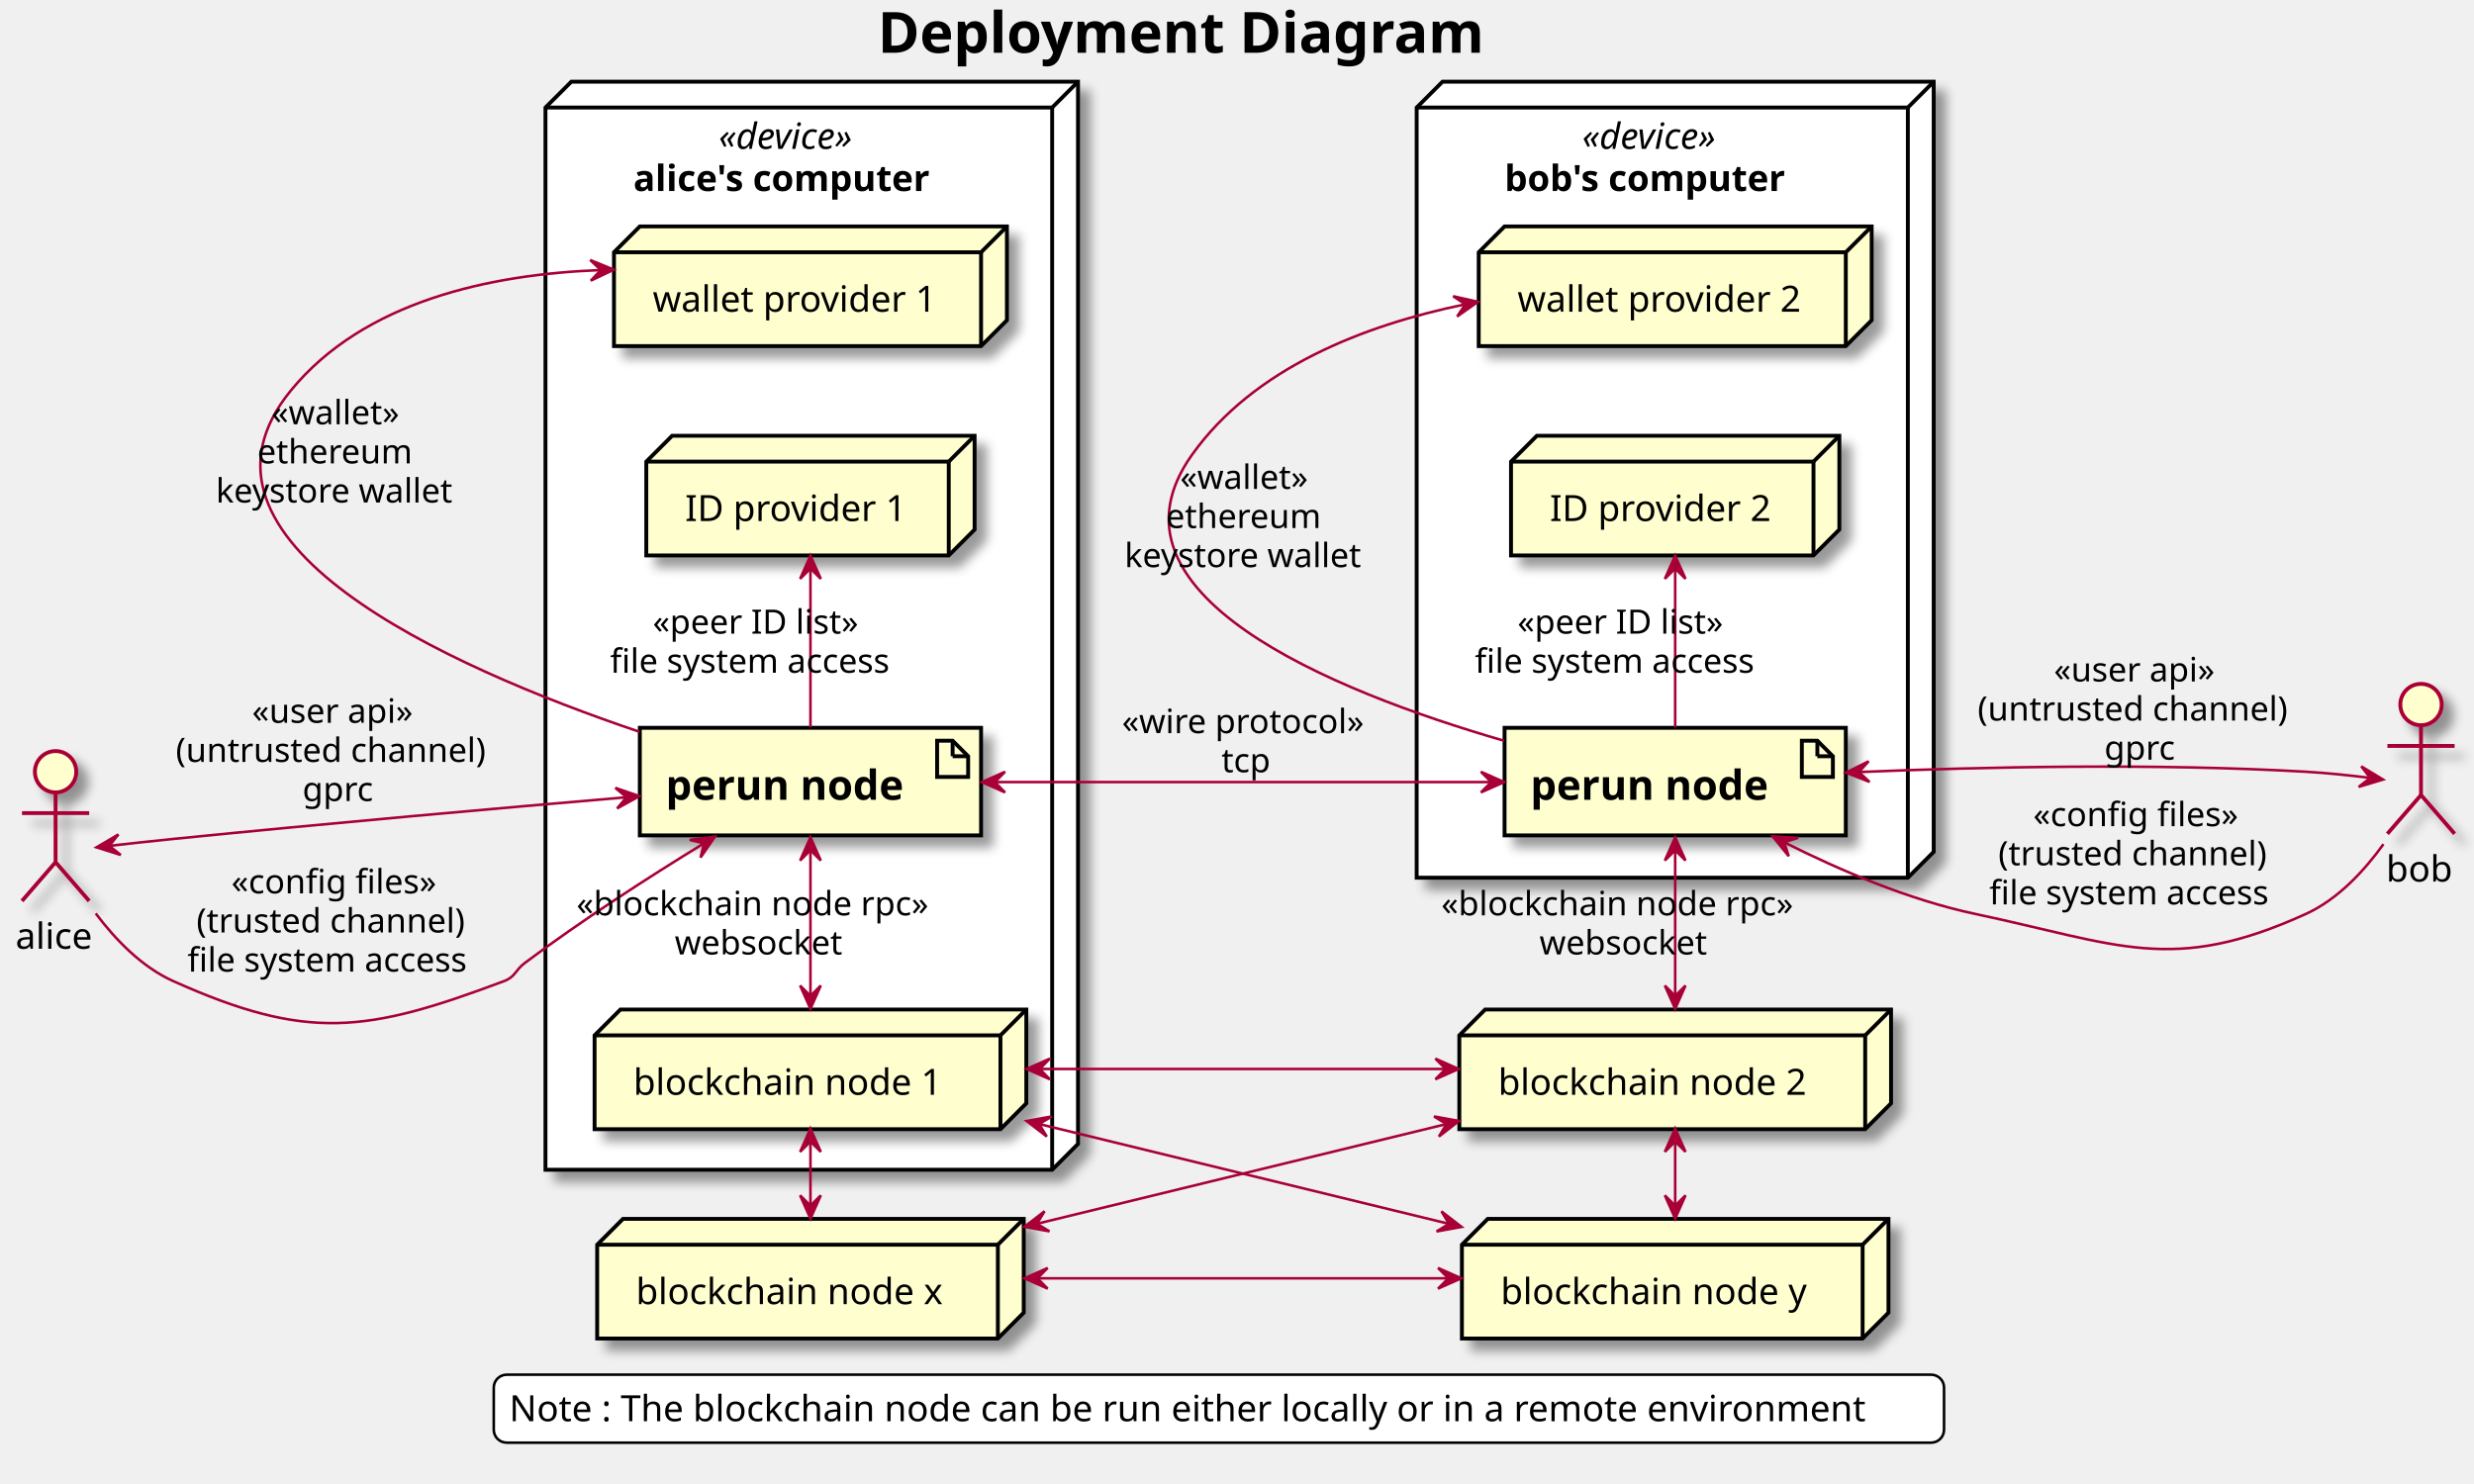
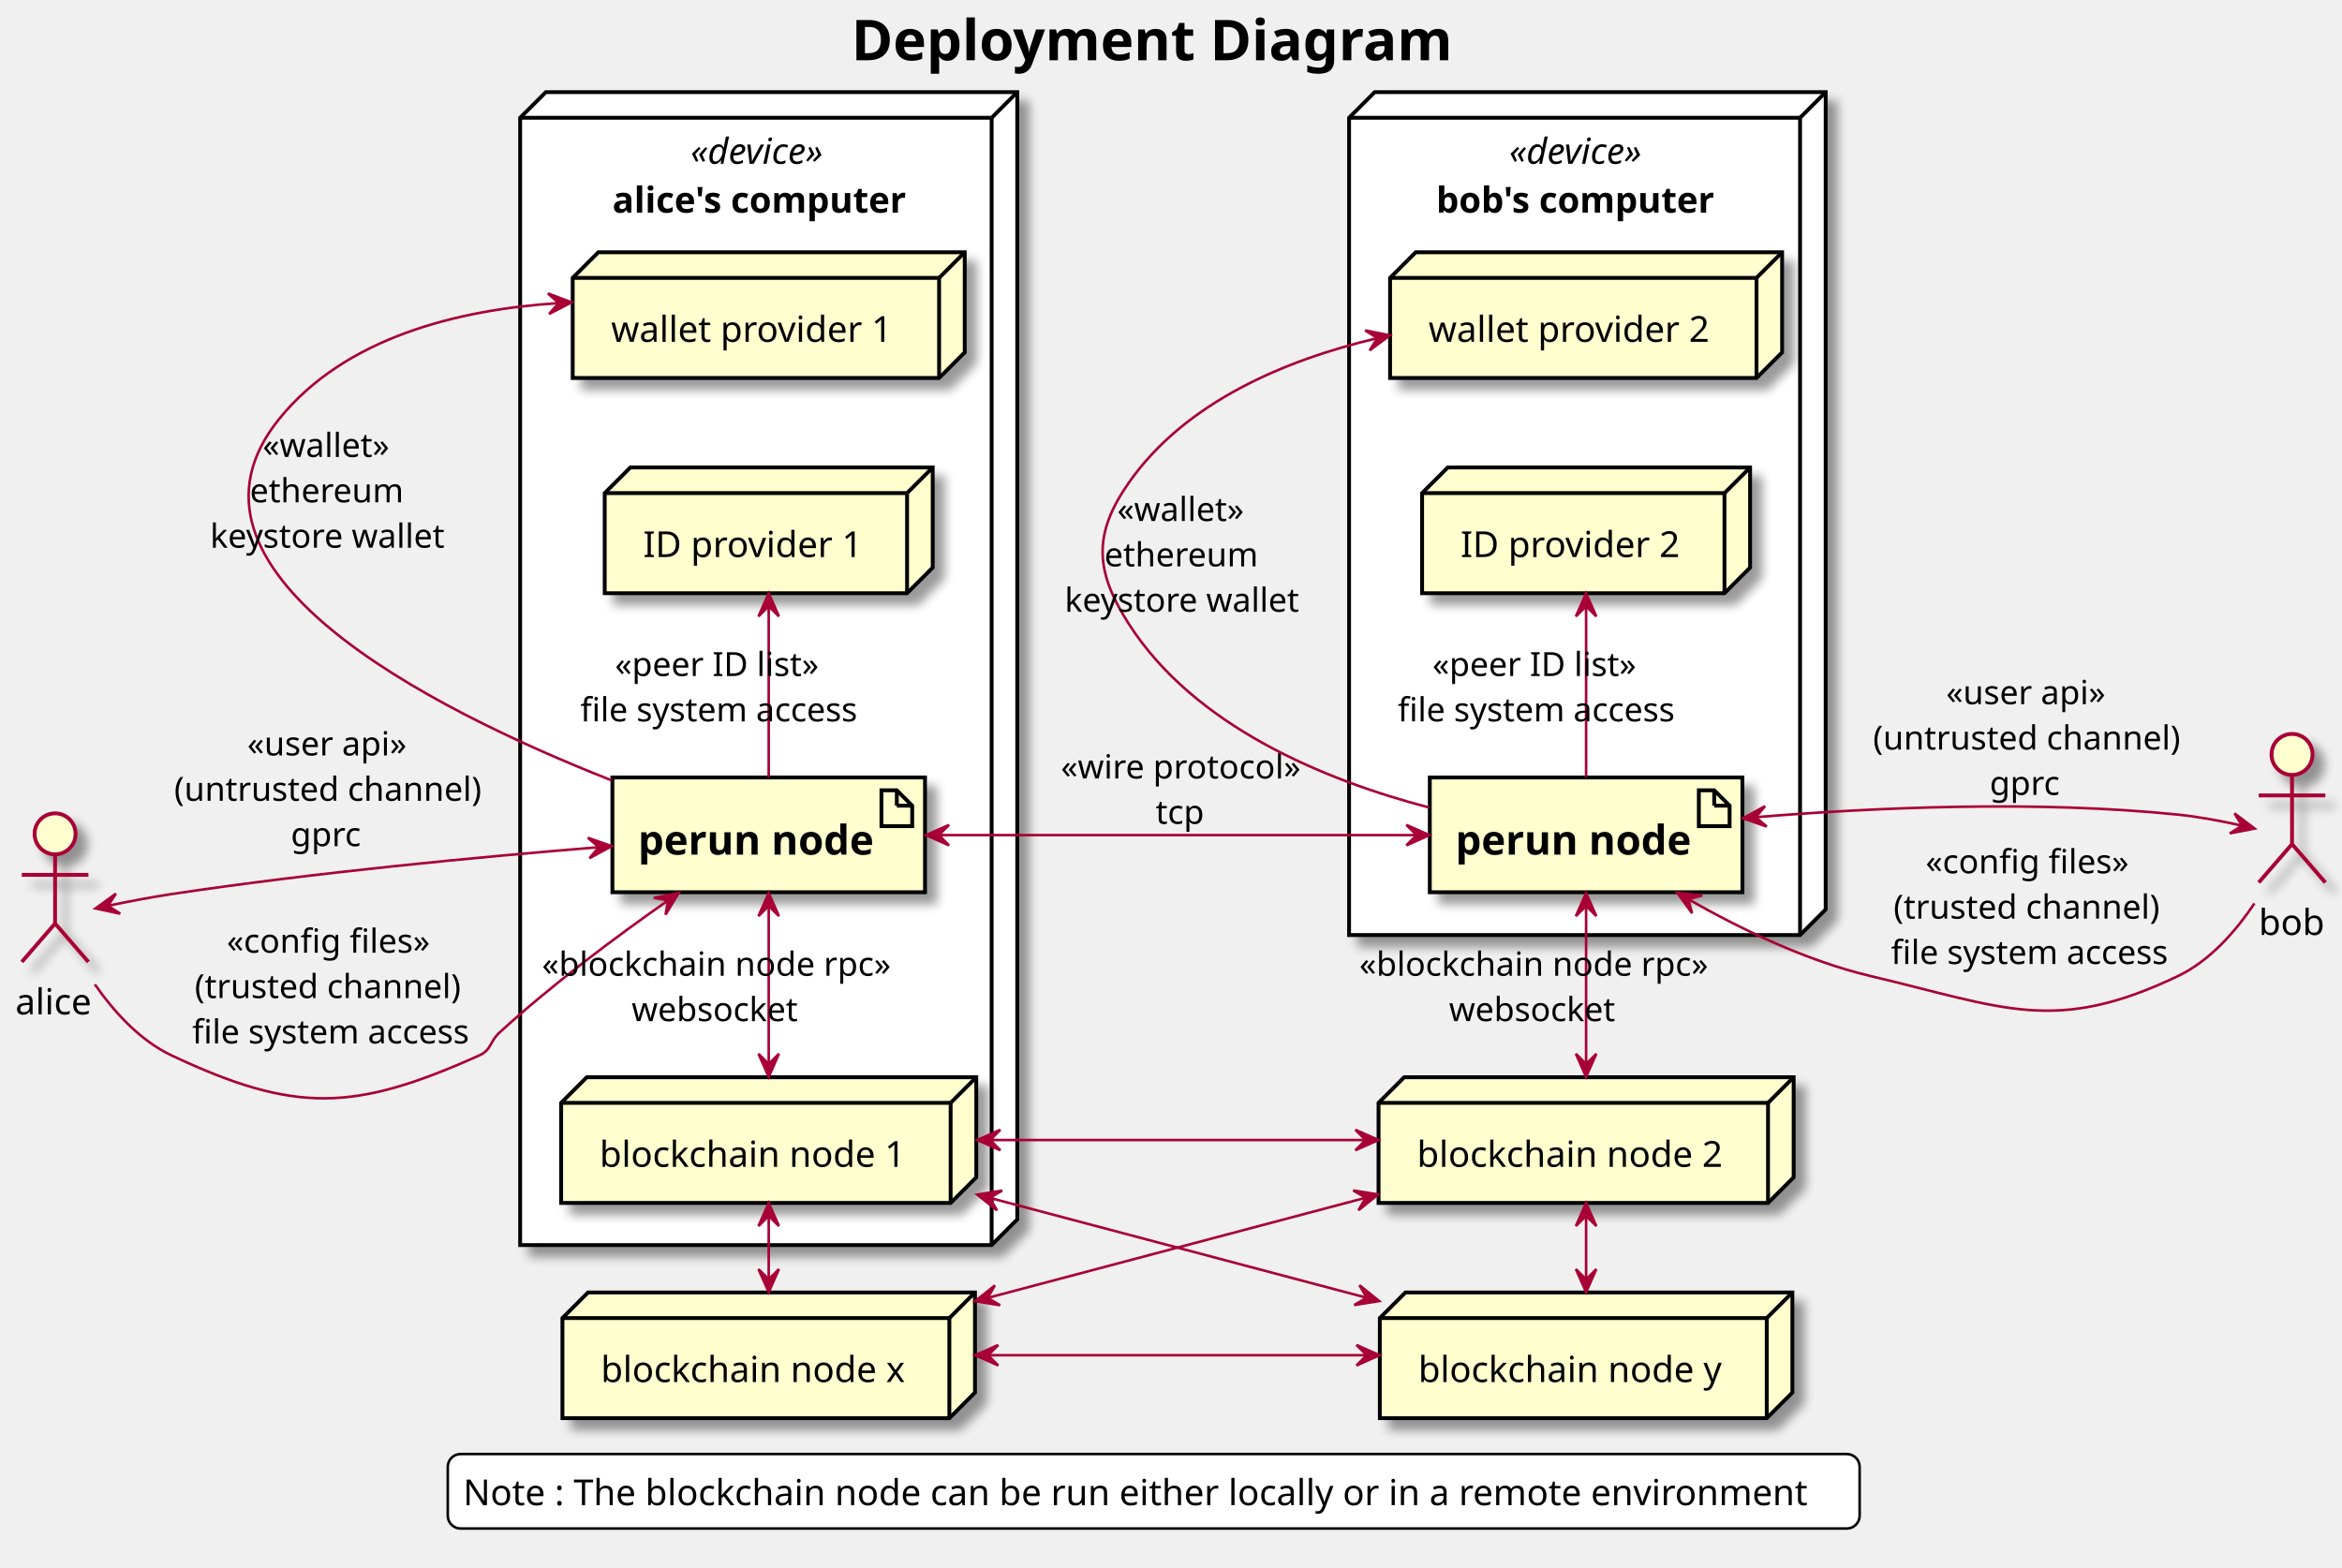
- <svg xmlns="http://www.w3.org/2000/svg" contentScriptType="application/ecmascript" contentStyleType="text/css" height="574px" preserveAspectRatio="none" style="width:957px;height:574px;" version="1.1" viewBox="0 0 957 574" width="957px" zoomAndPan="magnify">
+ <svg xmlns="http://www.w3.org/2000/svg" contentScriptType="application/ecmascript" contentStyleType="text/css" height="612px" preserveAspectRatio="none" style="width:914px;height:612px;" version="1.1" viewBox="0 0 914 612" width="914px" zoomAndPan="magnify">
  <defs>
    <filter height="300%" id="f6eb3npen71h" width="300%" x="-1" y="-1">
      <feGaussianBlur result="blurOut" stdDeviation="2.0" />
      <feColorMatrix in="blurOut" result="blurOut2" type="matrix" values="0 0 0 0 0 0 0 0 0 0 0 0 0 0 0 0 0 0 .4 0" />
      <feOffset dx="4.0" dy="4.0" in="blurOut2" result="blurOut3" />
      <feBlend in="SourceGraphic" in2="blurOut3" mode="normal" />
    </filter>
  </defs>
  <g>
-     <text fill="#000000" font-family="sans-serif" font-size="22" font-weight="bold" lengthAdjust="spacingAndGlyphs" textLength="265" x="339.5" y="20.421">Deployment Diagram</text>
-     <polygon fill="#FFFFFF" filter="url(#f6eb3npen71h)" points="211,41.609,221,31.609,417,31.609,417,442.609,407,452.609,211,452.609,211,41.609" style="stroke:#000000;stroke-width:1.5;" />
-     <line style="stroke:#000000;stroke-width:1.5;" x1="407" x2="417" y1="41.609" y2="31.609" />
-     <line style="stroke:#000000;stroke-width:1.5;" x1="211" x2="407" y1="41.609" y2="41.609" />
-     <line style="stroke:#000000;stroke-width:1.5;" x1="407" x2="407" y1="41.609" y2="452.609" />
-     <text fill="#000000" font-family="sans-serif" font-size="14" font-style="italic" lengthAdjust="spacingAndGlyphs" textLength="64" x="278" y="57.605">«device»</text>
-     <text fill="#000000" font-family="sans-serif" font-size="14" font-weight="bold" lengthAdjust="spacingAndGlyphs" textLength="130" x="245" y="73.901">alice's computer</text>
-     <polygon fill="#FFFFFF" filter="url(#f6eb3npen71h)" points="548,41.609,558,31.609,748,31.609,748,329.609,738,339.609,548,339.609,548,41.609" style="stroke:#000000;stroke-width:1.5;" />
-     <line style="stroke:#000000;stroke-width:1.5;" x1="738" x2="748" y1="41.609" y2="31.609" />
-     <line style="stroke:#000000;stroke-width:1.5;" x1="548" x2="738" y1="41.609" y2="41.609" />
-     <line style="stroke:#000000;stroke-width:1.5;" x1="738" x2="738" y1="41.609" y2="339.609" />
-     <text fill="#000000" font-family="sans-serif" font-size="14" font-style="italic" lengthAdjust="spacingAndGlyphs" textLength="64" x="612" y="57.605">«device»</text>
-     <text fill="#000000" font-family="sans-serif" font-size="14" font-weight="bold" lengthAdjust="spacingAndGlyphs" textLength="124" x="582" y="73.901">bob's computer</text>
-     <rect fill="#FEFECE" filter="url(#f6eb3npen71h)" height="41.625" style="stroke:#000000;stroke-width:1.5;" width="132" x="247.5" y="281.609" />
-     <polygon fill="#FEFECE" points="362.5,286.609,362.5,300.609,374.5,300.609,374.5,292.609,368.5,286.609,362.5,286.609" style="stroke:#000000;stroke-width:1.5;" />
-     <line style="stroke:#000000;stroke-width:1.5;" x1="368.5" x2="368.5" y1="286.609" y2="292.609" />
-     <line style="stroke:#000000;stroke-width:1.5;" x1="374.5" x2="368.5" y1="292.609" y2="292.609" />
-     <text fill="#000000" font-family="sans-serif" font-size="16" font-weight="bold" lengthAdjust="spacingAndGlyphs" textLength="102" x="257.5" y="309.461">perun node</text>
-     <polygon fill="#FEFECE" filter="url(#f6eb3npen71h)" points="230,400.609,240,390.609,397,390.609,397,426.906,387,436.906,230,436.906,230,400.609" style="stroke:#000000;stroke-width:1.5;" />
-     <line style="stroke:#000000;stroke-width:1.5;" x1="387" x2="397" y1="400.609" y2="390.609" />
-     <line style="stroke:#000000;stroke-width:1.5;" x1="230" x2="387" y1="400.609" y2="400.609" />
-     <line style="stroke:#000000;stroke-width:1.5;" x1="387" x2="387" y1="400.609" y2="436.906" />
-     <text fill="#000000" font-family="sans-serif" font-size="14" lengthAdjust="spacingAndGlyphs" textLength="127" x="245" y="423.604">blockchain node 1</text>
-     <polygon fill="#FEFECE" filter="url(#f6eb3npen71h)" points="250,178.609,260,168.609,377,168.609,377,204.906,367,214.906,250,214.906,250,178.609" style="stroke:#000000;stroke-width:1.5;" />
-     <line style="stroke:#000000;stroke-width:1.5;" x1="367" x2="377" y1="178.609" y2="168.609" />
-     <line style="stroke:#000000;stroke-width:1.5;" x1="250" x2="367" y1="178.609" y2="178.609" />
-     <line style="stroke:#000000;stroke-width:1.5;" x1="367" x2="367" y1="178.609" y2="214.906" />
-     <text fill="#000000" font-family="sans-serif" font-size="14" lengthAdjust="spacingAndGlyphs" textLength="87" x="265" y="201.605">ID provider 1</text>
-     <polygon fill="#FEFECE" filter="url(#f6eb3npen71h)" points="237.5,97.609,247.5,87.609,389.5,87.609,389.5,123.906,379.5,133.906,237.5,133.906,237.5,97.609" style="stroke:#000000;stroke-width:1.5;" />
-     <line style="stroke:#000000;stroke-width:1.5;" x1="379.5" x2="389.5" y1="97.609" y2="87.609" />
-     <line style="stroke:#000000;stroke-width:1.5;" x1="237.5" x2="379.5" y1="97.609" y2="97.609" />
-     <line style="stroke:#000000;stroke-width:1.5;" x1="379.5" x2="379.5" y1="97.609" y2="133.906" />
-     <text fill="#000000" font-family="sans-serif" font-size="14" lengthAdjust="spacingAndGlyphs" textLength="112" x="252.5" y="120.605">wallet provider 1</text>
-     <rect fill="#FEFECE" filter="url(#f6eb3npen71h)" height="41.625" style="stroke:#000000;stroke-width:1.5;" width="132" x="582" y="281.609" />
-     <polygon fill="#FEFECE" points="697,286.609,697,300.609,709,300.609,709,292.609,703,286.609,697,286.609" style="stroke:#000000;stroke-width:1.5;" />
-     <line style="stroke:#000000;stroke-width:1.5;" x1="703" x2="703" y1="286.609" y2="292.609" />
-     <line style="stroke:#000000;stroke-width:1.5;" x1="709" x2="703" y1="292.609" y2="292.609" />
-     <text fill="#000000" font-family="sans-serif" font-size="16" font-weight="bold" lengthAdjust="spacingAndGlyphs" textLength="102" x="592" y="309.461">perun node</text>
-     <polygon fill="#FEFECE" filter="url(#f6eb3npen71h)" points="572,97.609,582,87.609,724,87.609,724,123.906,714,133.906,572,133.906,572,97.609" style="stroke:#000000;stroke-width:1.5;" />
-     <line style="stroke:#000000;stroke-width:1.5;" x1="714" x2="724" y1="97.609" y2="87.609" />
-     <line style="stroke:#000000;stroke-width:1.5;" x1="572" x2="714" y1="97.609" y2="97.609" />
-     <line style="stroke:#000000;stroke-width:1.5;" x1="714" x2="714" y1="97.609" y2="133.906" />
-     <text fill="#000000" font-family="sans-serif" font-size="14" lengthAdjust="spacingAndGlyphs" textLength="112" x="587" y="120.605">wallet provider 2</text>
-     <polygon fill="#FEFECE" filter="url(#f6eb3npen71h)" points="584.5,178.609,594.5,168.609,711.5,168.609,711.5,204.906,701.5,214.906,584.5,214.906,584.5,178.609" style="stroke:#000000;stroke-width:1.5;" />
-     <line style="stroke:#000000;stroke-width:1.5;" x1="701.5" x2="711.5" y1="178.609" y2="168.609" />
-     <line style="stroke:#000000;stroke-width:1.5;" x1="584.5" x2="701.5" y1="178.609" y2="178.609" />
-     <line style="stroke:#000000;stroke-width:1.5;" x1="701.5" x2="701.5" y1="178.609" y2="214.906" />
-     <text fill="#000000" font-family="sans-serif" font-size="14" lengthAdjust="spacingAndGlyphs" textLength="87" x="599.5" y="201.605">ID provider 2</text>
-     <ellipse cx="21.5" cy="298.609" fill="#FEFECE" filter="url(#f6eb3npen71h)" rx="8" ry="8" style="stroke:#A80036;stroke-width:1.5;" />
-     <path d="M21.5,306.609 L21.5,333.609 M8.5,314.609 L34.5,314.609 M21.5,333.609 L8.5,348.609 M21.5,333.609 L34.5,348.609 " fill="none" filter="url(#f6eb3npen71h)" style="stroke:#A80036;stroke-width:1.5;" />
-     <text fill="#000000" font-family="sans-serif" font-size="14" lengthAdjust="spacingAndGlyphs" textLength="31" x="6" y="367.104">alice</text>
-     <ellipse cx="936.5" cy="272.609" fill="#FEFECE" filter="url(#f6eb3npen71h)" rx="8" ry="8" style="stroke:#A80036;stroke-width:1.5;" />
-     <path d="M936.5,280.609 L936.5,307.609 M923.5,288.609 L949.5,288.609 M936.5,307.609 L923.5,322.609 M936.5,307.609 L949.5,322.609 " fill="none" filter="url(#f6eb3npen71h)" style="stroke:#A80036;stroke-width:1.5;" />
-     <text fill="#000000" font-family="sans-serif" font-size="14" lengthAdjust="spacingAndGlyphs" textLength="27" x="923" y="341.104">bob</text>
-     <polygon fill="#FEFECE" filter="url(#f6eb3npen71h)" points="564.5,400.609,574.5,390.609,731.5,390.609,731.5,426.906,721.5,436.906,564.5,436.906,564.5,400.609" style="stroke:#000000;stroke-width:1.5;" />
-     <line style="stroke:#000000;stroke-width:1.5;" x1="721.5" x2="731.5" y1="400.609" y2="390.609" />
-     <line style="stroke:#000000;stroke-width:1.5;" x1="564.5" x2="721.5" y1="400.609" y2="400.609" />
-     <line style="stroke:#000000;stroke-width:1.5;" x1="721.5" x2="721.5" y1="400.609" y2="436.906" />
-     <text fill="#000000" font-family="sans-serif" font-size="14" lengthAdjust="spacingAndGlyphs" textLength="127" x="579.5" y="423.604">blockchain node 2</text>
-     <polygon fill="#FEFECE" filter="url(#f6eb3npen71h)" points="231,481.609,241,471.609,396,471.609,396,507.906,386,517.906,231,517.906,231,481.609" style="stroke:#000000;stroke-width:1.5;" />
-     <line style="stroke:#000000;stroke-width:1.5;" x1="386" x2="396" y1="481.609" y2="471.609" />
-     <line style="stroke:#000000;stroke-width:1.5;" x1="231" x2="386" y1="481.609" y2="481.609" />
-     <line style="stroke:#000000;stroke-width:1.5;" x1="386" x2="386" y1="481.609" y2="517.906" />
-     <text fill="#000000" font-family="sans-serif" font-size="14" lengthAdjust="spacingAndGlyphs" textLength="125" x="246" y="504.604">blockchain node x</text>
-     <polygon fill="#FEFECE" filter="url(#f6eb3npen71h)" points="565.5,481.609,575.5,471.609,730.5,471.609,730.5,507.906,720.5,517.906,565.5,517.906,565.5,481.609" style="stroke:#000000;stroke-width:1.5;" />
-     <line style="stroke:#000000;stroke-width:1.5;" x1="720.5" x2="730.5" y1="481.609" y2="471.609" />
-     <line style="stroke:#000000;stroke-width:1.5;" x1="565.5" x2="720.5" y1="481.609" y2="481.609" />
-     <line style="stroke:#000000;stroke-width:1.5;" x1="720.5" x2="720.5" y1="481.609" y2="517.906" />
-     <text fill="#000000" font-family="sans-serif" font-size="14" lengthAdjust="spacingAndGlyphs" textLength="125" x="580.5" y="504.604">blockchain node y</text>
-     <path d="M42.43,327.269 C50.1,326.399 58.96,325.419 67,324.609 C126.07,318.649 193.22,312.679 242.34,308.479 " fill="none" id="alice-alice_perun_node" style="stroke:#A80036;stroke-width:1.0;" />
-     <polygon fill="#A80036" points="247.33,308.049,238.02,304.835,242.348,308.478,238.706,312.805,247.33,308.049" style="stroke:#A80036;stroke-width:1.0;" />
-     <polygon fill="#A80036" points="37.32,327.859,46.718,330.805,42.287,327.288,45.804,322.858,37.32,327.859" style="stroke:#A80036;stroke-width:1.0;" />
-     <text fill="#000000" font-family="sans-serif" font-size="13" lengthAdjust="spacingAndGlyphs" textLength="67" x="97.5" y="279.676">«user api»</text>
-     <text fill="#000000" font-family="sans-serif" font-size="13" lengthAdjust="spacingAndGlyphs" textLength="126" x="68" y="294.809">(untrusted channel)</text>
-     <text fill="#000000" font-family="sans-serif" font-size="13" lengthAdjust="spacingAndGlyphs" textLength="28" x="117" y="309.942">gprc</text>
-     <path d="M37.03,353.429 C44.59,363.489 54.81,374.139 67,379.609 C118.9,402.899 141.75,399.619 195,379.609 C199.42,377.949 199.22,375.449 203,372.609 C225.07,356.049 251.04,339.329 272.16,326.389 " fill="none" id="alice-to-alice_perun_node" style="stroke:#A80036;stroke-width:1.0;" />
-     <polygon fill="#A80036" points="276.58,323.689,266.815,324.976,272.315,326.3,270.992,331.799,276.58,323.689" style="stroke:#A80036;stroke-width:1.0;" />
-     <text fill="#000000" font-family="sans-serif" font-size="13" lengthAdjust="spacingAndGlyphs" textLength="83" x="89.5" y="345.676">«config files»</text>
-     <text fill="#000000" font-family="sans-serif" font-size="13" lengthAdjust="spacingAndGlyphs" textLength="110" x="76" y="360.809">(trusted channel)</text>
-     <text fill="#000000" font-family="sans-serif" font-size="13" lengthAdjust="spacingAndGlyphs" textLength="117" x="72.5" y="375.942">file system access</text>
-     <path d="M313.5,281.469 C313.5,264.109 313.5,239.349 313.5,220.209 " fill="none" id="alice_perun_node-to-ID_provider_1" style="stroke:#A80036;stroke-width:1.0;" />
-     <polygon fill="#A80036" points="313.5,214.969,309.5,223.969,313.5,219.969,317.5,223.969,313.5,214.969" style="stroke:#A80036;stroke-width:1.0;" />
-     <text fill="#000000" font-family="sans-serif" font-size="13" lengthAdjust="spacingAndGlyphs" textLength="84" x="252.5" y="245.176">«peer ID list»</text>
-     <text fill="#000000" font-family="sans-serif" font-size="13" lengthAdjust="spacingAndGlyphs" textLength="117" x="236" y="260.309">file system access</text>
-     <path d="M247.4,283.169 C171.99,257.669 64.89,209.269 112.5,151.109 C140.83,116.499 189.77,106.109 232.26,104.499 " fill="none" id="alice_perun_node-to-wallet_provider_1" style="stroke:#A80036;stroke-width:1.0;" />
-     <polygon fill="#A80036" points="237.41,104.339,228.299,100.598,232.412,104.482,228.528,108.595,237.41,104.339" style="stroke:#A80036;stroke-width:1.0;" />
-     <text fill="#000000" font-family="sans-serif" font-size="13" lengthAdjust="spacingAndGlyphs" textLength="52" x="105" y="164.176">«wallet»</text>
-     <text fill="#000000" font-family="sans-serif" font-size="13" lengthAdjust="spacingAndGlyphs" textLength="63" x="99.5" y="179.309">ethereum</text>
-     <text fill="#000000" font-family="sans-serif" font-size="13" lengthAdjust="spacingAndGlyphs" textLength="95" x="83.5" y="194.442">keystore wallet</text>
-     <path d="M385,302.609 C441.5,302.609 520.39,302.609 576.81,302.609 " fill="none" id="alice_perun_node-bob_perun_node" style="stroke:#A80036;stroke-width:1.0;" />
-     <polygon fill="#A80036" points="581.85,302.609,572.85,298.609,576.85,302.609,572.85,306.609,581.85,302.609" style="stroke:#A80036;stroke-width:1.0;" />
-     <polygon fill="#A80036" points="379.79,302.609,388.79,306.609,384.79,302.609,388.79,298.609,379.79,302.609" style="stroke:#A80036;stroke-width:1.0;" />
-     <text fill="#000000" font-family="sans-serif" font-size="13" lengthAdjust="spacingAndGlyphs" textLength="97" x="434" y="283.676">«wire protocol»</text>
-     <text fill="#000000" font-family="sans-serif" font-size="13" lengthAdjust="spacingAndGlyphs" textLength="20" x="472.5" y="298.809">tcp</text>
-     <path d="M719.27,298.719 C767.82,296.699 833.88,295.279 892,298.609 C900.14,299.079 909.09,300.029 916.75,300.979 " fill="none" id="bob_perun_node-bob" style="stroke:#A80036;stroke-width:1.0;" />
-     <polygon fill="#A80036" points="921.82,301.629,913.395,296.529,916.86,301,912.388,304.466,921.82,301.629" style="stroke:#A80036;stroke-width:1.0;" />
-     <polygon fill="#A80036" points="714.03,298.939,723.193,302.55,719.025,298.725,722.851,294.558,714.03,298.939" style="stroke:#A80036;stroke-width:1.0;" />
-     <text fill="#000000" font-family="sans-serif" font-size="13" lengthAdjust="spacingAndGlyphs" textLength="67" x="794.5" y="263.676">«user api»</text>
-     <text fill="#000000" font-family="sans-serif" font-size="13" lengthAdjust="spacingAndGlyphs" textLength="126" x="765" y="278.809">(untrusted channel)</text>
-     <text fill="#000000" font-family="sans-serif" font-size="13" lengthAdjust="spacingAndGlyphs" textLength="28" x="814" y="293.942">gprc</text>
-     <path d="M690.19,325.909 C711.5,336.639 738.37,348.179 764,353.609 C819.65,365.399 840.23,377.189 892,353.609 C904.36,347.979 914.56,336.919 921.98,326.629 " fill="none" id="bob_perun_node-backto-bob" style="stroke:#A80036;stroke-width:1.0;" />
-     <polygon fill="#A80036" points="685.73,323.629,691.923,331.288,690.182,325.905,695.564,324.165,685.73,323.629" style="stroke:#A80036;stroke-width:1.0;" />
-     <text fill="#000000" font-family="sans-serif" font-size="13" lengthAdjust="spacingAndGlyphs" textLength="83" x="786.5" y="319.676">«config files»</text>
-     <text fill="#000000" font-family="sans-serif" font-size="13" lengthAdjust="spacingAndGlyphs" textLength="110" x="773" y="334.809">(trusted channel)</text>
-     <text fill="#000000" font-family="sans-serif" font-size="13" lengthAdjust="spacingAndGlyphs" textLength="117" x="769.5" y="349.942">file system access</text>
-     <path d="M581.87,286.639 C513.97,266.949 423.19,229.419 461,176.109 C485,142.279 527.88,125.779 566.53,117.799 " fill="none" id="bob_perun_node-to-wallet_provider_2" style="stroke:#A80036;stroke-width:1.0;" />
-     <polygon fill="#A80036" points="571.71,116.779,562.104,114.606,566.806,117.752,563.66,122.453,571.71,116.779" style="stroke:#A80036;stroke-width:1.0;" />
-     <text fill="#000000" font-family="sans-serif" font-size="13" lengthAdjust="spacingAndGlyphs" textLength="52" x="456.5" y="189.176">«wallet»</text>
-     <text fill="#000000" font-family="sans-serif" font-size="13" lengthAdjust="spacingAndGlyphs" textLength="63" x="451" y="204.309">ethereum</text>
-     <text fill="#000000" font-family="sans-serif" font-size="13" lengthAdjust="spacingAndGlyphs" textLength="95" x="435" y="219.442">keystore wallet</text>
-     <path d="M648,281.469 C648,264.109 648,239.349 648,220.209 " fill="none" id="bob_perun_node-to-ID_provider_2" style="stroke:#A80036;stroke-width:1.0;" />
-     <polygon fill="#A80036" points="648,214.969,644,223.969,648,219.969,652,223.969,648,214.969" style="stroke:#A80036;stroke-width:1.0;" />
-     <text fill="#000000" font-family="sans-serif" font-size="13" lengthAdjust="spacingAndGlyphs" textLength="84" x="587" y="245.176">«peer ID list»</text>
-     <text fill="#000000" font-family="sans-serif" font-size="13" lengthAdjust="spacingAndGlyphs" textLength="117" x="570.5" y="260.309">file system access</text>
-     <path d="M313.5,329.039 C313.5,345.939 313.5,367.839 313.5,385.119 " fill="none" id="alice_perun_node-blockchain_node_1" style="stroke:#A80036;stroke-width:1.0;" />
-     <polygon fill="#A80036" points="313.5,390.339,317.5,381.339,313.5,385.339,309.5,381.339,313.5,390.339" style="stroke:#A80036;stroke-width:1.0;" />
-     <polygon fill="#A80036" points="313.5,323.969,309.5,332.969,313.5,328.969,317.5,332.969,313.5,323.969" style="stroke:#A80036;stroke-width:1.0;" />
-     <text fill="#000000" font-family="sans-serif" font-size="13" lengthAdjust="spacingAndGlyphs" textLength="143" x="223" y="354.176">«blockchain node rpc»</text>
-     <text fill="#000000" font-family="sans-serif" font-size="13" lengthAdjust="spacingAndGlyphs" textLength="67" x="261" y="369.309">websocket</text>
-     <path d="M648,329.039 C648,345.939 648,367.839 648,385.119 " fill="none" id="bob_perun_node-blockchain_node_2" style="stroke:#A80036;stroke-width:1.0;" />
-     <polygon fill="#A80036" points="648,390.339,652,381.339,648,385.339,644,381.339,648,390.339" style="stroke:#A80036;stroke-width:1.0;" />
-     <polygon fill="#A80036" points="648,323.969,644,332.969,648,328.969,652,332.969,648,323.969" style="stroke:#A80036;stroke-width:1.0;" />
-     <text fill="#000000" font-family="sans-serif" font-size="13" lengthAdjust="spacingAndGlyphs" textLength="143" x="557.5" y="354.176">«blockchain node rpc»</text>
-     <text fill="#000000" font-family="sans-serif" font-size="13" lengthAdjust="spacingAndGlyphs" textLength="67" x="595.5" y="369.309">websocket</text>
-     <path d="M402.24,413.609 C450.63,413.609 510.55,413.609 558.98,413.609 " fill="none" id="blockchain_node_1-blockchain_node_2" style="stroke:#A80036;stroke-width:1.0;" />
-     <polygon fill="#A80036" points="564.23,413.609,555.23,409.609,559.23,413.609,555.23,417.609,564.23,413.609" style="stroke:#A80036;stroke-width:1.0;" />
-     <polygon fill="#A80036" points="397.12,413.609,406.12,417.609,402.12,413.609,406.12,409.609,397.12,413.609" style="stroke:#A80036;stroke-width:1.0;" />
-     <path d="M313.5,441.779 C313.5,449.969 313.5,458.149 313.5,466.339 " fill="none" id="blockchain_node_1-blockchain_node_x" style="stroke:#A80036;stroke-width:1.0;" />
-     <polygon fill="#A80036" points="313.5,471.509,317.5,462.509,313.5,466.509,309.5,462.509,313.5,471.509" style="stroke:#A80036;stroke-width:1.0;" />
-     <polygon fill="#A80036" points="313.5,436.679,309.5,445.679,313.5,441.679,317.5,445.679,313.5,436.679" style="stroke:#A80036;stroke-width:1.0;" />
-     <path d="M648,441.779 C648,449.969 648,458.149 648,466.339 " fill="none" id="blockchain_node_2-blockchain_node_y" style="stroke:#A80036;stroke-width:1.0;" />
-     <polygon fill="#A80036" points="648,471.509,652,462.509,648,466.509,644,462.509,648,471.509" style="stroke:#A80036;stroke-width:1.0;" />
-     <polygon fill="#A80036" points="648,436.679,644,445.679,648,441.679,652,445.679,648,436.679" style="stroke:#A80036;stroke-width:1.0;" />
-     <path d="M401.44,494.609 C450.3,494.609 511.09,494.609 559.97,494.609 " fill="none" id="blockchain_node_x-blockchain_node_y" style="stroke:#A80036;stroke-width:1.0;" />
-     <polygon fill="#A80036" points="565.26,494.609,556.26,490.609,560.26,494.609,556.26,498.609,565.26,494.609" style="stroke:#A80036;stroke-width:1.0;" />
-     <polygon fill="#A80036" points="396.26,494.609,405.26,498.609,401.26,494.609,405.26,490.609,396.26,494.609" style="stroke:#A80036;stroke-width:1.0;" />
-     <path d="M402.28,434.989 C451.14,446.899 511.74,461.659 560.41,473.519 " fill="none" id="blockchain_node_1-blockchain_node_y" style="stroke:#A80036;stroke-width:1.0;" />
-     <polygon fill="#A80036" points="565.38,474.729,557.585,468.709,560.523,473.544,555.688,476.481,565.38,474.729" style="stroke:#A80036;stroke-width:1.0;" />
-     <polygon fill="#A80036" points="397.12,433.739,404.915,439.76,401.977,434.925,406.812,431.988,397.12,433.739" style="stroke:#A80036;stroke-width:1.0;" />
-     <path d="M401.41,473.439 C450.09,461.579 510.62,446.829 559.41,434.949 " fill="none" id="blockchain_node_x-blockchain_node_2" style="stroke:#A80036;stroke-width:1.0;" />
-     <polygon fill="#A80036" points="564.4,433.729,554.708,431.978,559.543,434.915,556.605,439.75,564.4,433.729" style="stroke:#A80036;stroke-width:1.0;" />
-     <polygon fill="#A80036" points="396.26,474.689,405.952,476.441,401.117,473.504,404.055,468.669,396.26,474.689" style="stroke:#A80036;stroke-width:1.0;" />
-     <rect fill="#FFFFFF" height="26.297" rx="5" ry="5" style="stroke:#000000;stroke-width:1.0;" width="561" x="191" y="531.906" />
-     <text fill="#000000" font-family="sans-serif" font-size="14" lengthAdjust="spacingAndGlyphs" textLength="549" x="197" y="549.901">Note : The blockchain node can be run either locally or in a remote environment</text>
+     <text fill="#000000" font-family="sans-serif" font-size="22" font-weight="bold" lengthAdjust="spacingAndGlyphs" textLength="237" x="332.25" y="23.518">Deployment Diagram</text>
+     <polygon fill="#FFFFFF" filter="url(#f6eb3npen71h)" points="203,45.964,213,35.964,397,35.964,397,475.964,387,485.964,203,485.964,203,45.964" style="stroke:#000000;stroke-width:1.5;" />
+     <line style="stroke:#000000;stroke-width:1.5;" x1="387" x2="397" y1="45.964" y2="35.964" />
+     <line style="stroke:#000000;stroke-width:1.5;" x1="203" x2="387" y1="45.964" y2="45.964" />
+     <line style="stroke:#000000;stroke-width:1.5;" x1="387" x2="387" y1="45.964" y2="485.964" />
+     <text fill="#000000" font-family="sans-serif" font-size="14" font-style="italic" lengthAdjust="spacingAndGlyphs" textLength="53" x="269.5" y="63.93">«device»</text>
+     <text fill="#000000" font-family="sans-serif" font-size="14" font-weight="bold" lengthAdjust="spacingAndGlyphs" textLength="114" x="239" y="82.998">alice's computer</text>
+     <polygon fill="#FFFFFF" filter="url(#f6eb3npen71h)" points="526.5,45.964,536.5,35.964,712.5,35.964,712.5,354.964,702.5,364.964,526.5,364.964,526.5,45.964" style="stroke:#000000;stroke-width:1.5;" />
+     <line style="stroke:#000000;stroke-width:1.5;" x1="702.5" x2="712.5" y1="45.964" y2="35.964" />
+     <line style="stroke:#000000;stroke-width:1.5;" x1="526.5" x2="702.5" y1="45.964" y2="45.964" />
+     <line style="stroke:#000000;stroke-width:1.5;" x1="702.5" x2="702.5" y1="45.964" y2="364.964" />
+     <text fill="#000000" font-family="sans-serif" font-size="14" font-style="italic" lengthAdjust="spacingAndGlyphs" textLength="53" x="589" y="63.93">«device»</text>
+     <text fill="#000000" font-family="sans-serif" font-size="14" font-weight="bold" lengthAdjust="spacingAndGlyphs" textLength="110" x="560.5" y="82.998">bob's computer</text>
+     <rect fill="#FEFECE" filter="url(#f6eb3npen71h)" height="44.792" style="stroke:#000000;stroke-width:1.5;" width="122" x="239" y="303.464" />
+     <polygon fill="#FEFECE" points="344,308.464,344,322.464,356,322.464,356,314.464,350,308.464,344,308.464" style="stroke:#000000;stroke-width:1.5;" />
+     <line style="stroke:#000000;stroke-width:1.5;" x1="350" x2="350" y1="308.464" y2="314.464" />
+     <line style="stroke:#000000;stroke-width:1.5;" x1="356" x2="350" y1="314.464" y2="314.464" />
+     <text fill="#000000" font-family="sans-serif" font-size="16" font-weight="bold" lengthAdjust="spacingAndGlyphs" textLength="92" x="249" y="333.568">perun node</text>
+     <polygon fill="#FEFECE" filter="url(#f6eb3npen71h)" points="219,430.464,229,420.464,381,420.464,381,459.532,371,469.532,219,469.532,219,430.464" style="stroke:#000000;stroke-width:1.5;" />
+     <line style="stroke:#000000;stroke-width:1.5;" x1="371" x2="381" y1="430.464" y2="420.464" />
+     <line style="stroke:#000000;stroke-width:1.5;" x1="219" x2="371" y1="430.464" y2="430.464" />
+     <line style="stroke:#000000;stroke-width:1.5;" x1="371" x2="371" y1="430.464" y2="469.532" />
+     <text fill="#000000" font-family="sans-serif" font-size="14" lengthAdjust="spacingAndGlyphs" textLength="122" x="234" y="455.43">blockchain node 1</text>
+     <polygon fill="#FEFECE" filter="url(#f6eb3npen71h)" points="236,192.464,246,182.464,364,182.464,364,221.532,354,231.532,236,231.532,236,192.464" style="stroke:#000000;stroke-width:1.5;" />
+     <line style="stroke:#000000;stroke-width:1.5;" x1="354" x2="364" y1="192.464" y2="182.464" />
+     <line style="stroke:#000000;stroke-width:1.5;" x1="236" x2="354" y1="192.464" y2="192.464" />
+     <line style="stroke:#000000;stroke-width:1.5;" x1="354" x2="354" y1="192.464" y2="231.532" />
+     <text fill="#000000" font-family="sans-serif" font-size="14" lengthAdjust="spacingAndGlyphs" textLength="88" x="251" y="217.43">ID provider 1</text>
+     <polygon fill="#FEFECE" filter="url(#f6eb3npen71h)" points="223.5,108.464,233.5,98.464,376.5,98.464,376.5,137.532,366.5,147.532,223.5,147.532,223.5,108.464" style="stroke:#000000;stroke-width:1.5;" />
+     <line style="stroke:#000000;stroke-width:1.5;" x1="366.5" x2="376.5" y1="108.464" y2="98.464" />
+     <line style="stroke:#000000;stroke-width:1.5;" x1="223.5" x2="366.5" y1="108.464" y2="108.464" />
+     <line style="stroke:#000000;stroke-width:1.5;" x1="366.5" x2="366.5" y1="108.464" y2="147.532" />
+     <text fill="#000000" font-family="sans-serif" font-size="14" lengthAdjust="spacingAndGlyphs" textLength="113" x="238.5" y="133.43">wallet provider 1</text>
+     <rect fill="#FEFECE" filter="url(#f6eb3npen71h)" height="44.792" style="stroke:#000000;stroke-width:1.5;" width="122" x="558" y="303.464" />
+     <polygon fill="#FEFECE" points="663,308.464,663,322.464,675,322.464,675,314.464,669,308.464,663,308.464" style="stroke:#000000;stroke-width:1.5;" />
+     <line style="stroke:#000000;stroke-width:1.5;" x1="669" x2="669" y1="308.464" y2="314.464" />
+     <line style="stroke:#000000;stroke-width:1.5;" x1="675" x2="669" y1="314.464" y2="314.464" />
+     <text fill="#000000" font-family="sans-serif" font-size="16" font-weight="bold" lengthAdjust="spacingAndGlyphs" textLength="92" x="568" y="333.568">perun node</text>
+     <polygon fill="#FEFECE" filter="url(#f6eb3npen71h)" points="542.5,108.464,552.5,98.464,695.5,98.464,695.5,137.532,685.5,147.532,542.5,147.532,542.5,108.464" style="stroke:#000000;stroke-width:1.5;" />
+     <line style="stroke:#000000;stroke-width:1.5;" x1="685.5" x2="695.5" y1="108.464" y2="98.464" />
+     <line style="stroke:#000000;stroke-width:1.5;" x1="542.5" x2="685.5" y1="108.464" y2="108.464" />
+     <line style="stroke:#000000;stroke-width:1.5;" x1="685.5" x2="685.5" y1="108.464" y2="147.532" />
+     <text fill="#000000" font-family="sans-serif" font-size="14" lengthAdjust="spacingAndGlyphs" textLength="113" x="557.5" y="133.43">wallet provider 2</text>
+     <polygon fill="#FEFECE" filter="url(#f6eb3npen71h)" points="555,192.464,565,182.464,683,182.464,683,221.532,673,231.532,555,231.532,555,192.464" style="stroke:#000000;stroke-width:1.5;" />
+     <line style="stroke:#000000;stroke-width:1.5;" x1="673" x2="683" y1="192.464" y2="182.464" />
+     <line style="stroke:#000000;stroke-width:1.5;" x1="555" x2="673" y1="192.464" y2="192.464" />
+     <line style="stroke:#000000;stroke-width:1.5;" x1="673" x2="673" y1="192.464" y2="231.532" />
+     <text fill="#000000" font-family="sans-serif" font-size="14" lengthAdjust="spacingAndGlyphs" textLength="88" x="570" y="217.43">ID provider 2</text>
+     <ellipse cx="21.5" cy="325.464" fill="#FEFECE" filter="url(#f6eb3npen71h)" rx="8" ry="8" style="stroke:#A80036;stroke-width:1.5;" />
+     <path d="M21.5,333.464 L21.5,360.464 M8.5,341.464 L34.5,341.464 M21.5,360.464 L8.5,375.464 M21.5,360.464 L34.5,375.464 " fill="none" filter="url(#f6eb3npen71h)" style="stroke:#A80036;stroke-width:1.5;" />
+     <text fill="#000000" font-family="sans-serif" font-size="14" lengthAdjust="spacingAndGlyphs" textLength="31" x="6" y="395.93">alice</text>
+     <ellipse cx="894.5" cy="294.464" fill="#FEFECE" filter="url(#f6eb3npen71h)" rx="8" ry="8" style="stroke:#A80036;stroke-width:1.5;" />
+     <path d="M894.5,302.464 L894.5,329.464 M881.5,310.464 L907.5,310.464 M894.5,329.464 L881.5,344.464 M894.5,329.464 L907.5,344.464 " fill="none" filter="url(#f6eb3npen71h)" style="stroke:#A80036;stroke-width:1.5;" />
+     <text fill="#000000" font-family="sans-serif" font-size="14" lengthAdjust="spacingAndGlyphs" textLength="26" x="881.5" y="364.93">bob</text>
+     <polygon fill="#FEFECE" filter="url(#f6eb3npen71h)" points="538,430.464,548,420.464,700,420.464,700,459.532,690,469.532,538,469.532,538,430.464" style="stroke:#000000;stroke-width:1.5;" />
+     <line style="stroke:#000000;stroke-width:1.5;" x1="690" x2="700" y1="430.464" y2="420.464" />
+     <line style="stroke:#000000;stroke-width:1.5;" x1="538" x2="690" y1="430.464" y2="430.464" />
+     <line style="stroke:#000000;stroke-width:1.5;" x1="690" x2="690" y1="430.464" y2="469.532" />
+     <text fill="#000000" font-family="sans-serif" font-size="14" lengthAdjust="spacingAndGlyphs" textLength="122" x="553" y="455.43">blockchain node 2</text>
+     <polygon fill="#FEFECE" filter="url(#f6eb3npen71h)" points="219.5,514.464,229.5,504.464,380.5,504.464,380.5,543.532,370.5,553.532,219.5,553.532,219.5,514.464" style="stroke:#000000;stroke-width:1.5;" />
+     <line style="stroke:#000000;stroke-width:1.5;" x1="370.5" x2="380.5" y1="514.464" y2="504.464" />
+     <line style="stroke:#000000;stroke-width:1.5;" x1="219.5" x2="370.5" y1="514.464" y2="514.464" />
+     <line style="stroke:#000000;stroke-width:1.5;" x1="370.5" x2="370.5" y1="514.464" y2="553.532" />
+     <text fill="#000000" font-family="sans-serif" font-size="14" lengthAdjust="spacingAndGlyphs" textLength="121" x="234.5" y="539.43">blockchain node x</text>
+     <polygon fill="#FEFECE" filter="url(#f6eb3npen71h)" points="538.5,514.464,548.5,504.464,699.5,504.464,699.5,543.532,689.5,553.532,538.5,553.532,538.5,514.464" style="stroke:#000000;stroke-width:1.5;" />
+     <line style="stroke:#000000;stroke-width:1.5;" x1="689.5" x2="699.5" y1="514.464" y2="504.464" />
+     <line style="stroke:#000000;stroke-width:1.5;" x1="538.5" x2="689.5" y1="514.464" y2="514.464" />
+     <line style="stroke:#000000;stroke-width:1.5;" x1="689.5" x2="689.5" y1="514.464" y2="553.532" />
+     <text fill="#000000" font-family="sans-serif" font-size="14" lengthAdjust="spacingAndGlyphs" textLength="121" x="553.5" y="539.43">blockchain node y</text>
+     <path d="M42.36,353.504 C50.03,351.894 58.89,350.184 67,348.964 C123,340.544 187.08,334.464 233.68,330.674 " fill="none" id="alice-alice_perun_node" style="stroke:#A80036;stroke-width:1.0;" />
+     <polygon fill="#A80036" points="238.71,330.264,229.419,326.997,233.726,330.664,230.059,334.971,238.71,330.264" style="stroke:#A80036;stroke-width:1.0;" />
+     <polygon fill="#A80036" points="37.27,354.584,46.907,356.617,42.16,353.54,45.237,348.793,37.27,354.584" style="stroke:#A80036;stroke-width:1.0;" />
+     <text fill="#000000" font-family="sans-serif" font-size="13" lengthAdjust="spacingAndGlyphs" textLength="61" x="96.5" y="294.861">«user api»</text>
+     <text fill="#000000" font-family="sans-serif" font-size="13" lengthAdjust="spacingAndGlyphs" textLength="118" x="68" y="312.567">(untrusted channel)</text>
+     <text fill="#000000" font-family="sans-serif" font-size="13" lengthAdjust="spacingAndGlyphs" textLength="27" x="113.5" y="330.273">gprc</text>
+     <path d="M37.02,384.204 C44.46,394.904 54.58,406.104 67,411.964 C115.24,434.714 138.35,433.814 187,411.964 C191.88,409.774 191.05,406.574 195,402.964 C215.43,384.284 240.29,365.744 260.58,351.534 " fill="none" id="alice-to-alice_perun_node" style="stroke:#A80036;stroke-width:1.0;" />
+     <polygon fill="#A80036" points="264.84,348.574,255.169,350.438,260.738,351.433,259.743,357.002,264.84,348.574" style="stroke:#A80036;stroke-width:1.0;" />
+     <text fill="#000000" font-family="sans-serif" font-size="13" lengthAdjust="spacingAndGlyphs" textLength="77" x="88.5" y="371.861">«config files»</text>
+     <text fill="#000000" font-family="sans-serif" font-size="13" lengthAdjust="spacingAndGlyphs" textLength="102" x="76" y="389.567">(trusted channel)</text>
+     <text fill="#000000" font-family="sans-serif" font-size="13" lengthAdjust="spacingAndGlyphs" textLength="104" x="75" y="407.273">file system access</text>
+     <path d="M300,303.304 C300,284.404 300,257.334 300,236.694 " fill="none" id="alice_perun_node-to-ID_provider_1" style="stroke:#A80036;stroke-width:1.0;" />
+     <polygon fill="#A80036" points="300,231.594,296,240.594,300,236.594,304,240.594,300,231.594" style="stroke:#A80036;stroke-width:1.0;" />
+     <text fill="#000000" font-family="sans-serif" font-size="13" lengthAdjust="spacingAndGlyphs" textLength="77" x="240" y="263.861">«peer ID list»</text>
+     <text fill="#000000" font-family="sans-serif" font-size="13" lengthAdjust="spacingAndGlyphs" textLength="104" x="226.5" y="281.567">file system access</text>
+     <path d="M238.77,304.624 C166.38,276.084 61.38,222.244 109,163.464 C134.73,131.704 178.6,120.874 217.81,118.314 " fill="none" id="alice_perun_node-to-wallet_provider_1" style="stroke:#A80036;stroke-width:1.0;" />
+     <polygon fill="#A80036" points="223.06,118.014,213.846,114.536,218.068,118.3,214.304,122.522,223.06,118.014" style="stroke:#A80036;stroke-width:1.0;" />
+     <text fill="#000000" font-family="sans-serif" font-size="13" lengthAdjust="spacingAndGlyphs" textLength="49" x="102.5" y="178.361">«wallet»</text>
+     <text fill="#000000" font-family="sans-serif" font-size="13" lengthAdjust="spacingAndGlyphs" textLength="59" x="97.5" y="196.067">ethereum</text>
+     <text fill="#000000" font-family="sans-serif" font-size="13" lengthAdjust="spacingAndGlyphs" textLength="90" x="82" y="213.773">keystore wallet</text>
+     <path d="M366.4,325.964 C420.9,325.964 498.16,325.964 552.65,325.964 " fill="none" id="alice_perun_node-bob_perun_node" style="stroke:#A80036;stroke-width:1.0;" />
+     <polygon fill="#A80036" points="557.85,325.964,548.85,321.964,552.85,325.964,548.85,329.964,557.85,325.964" style="stroke:#A80036;stroke-width:1.0;" />
+     <polygon fill="#A80036" points="361.37,325.964,370.37,329.964,366.37,325.964,370.37,321.964,361.37,325.964" style="stroke:#A80036;stroke-width:1.0;" />
+     <text fill="#000000" font-family="sans-serif" font-size="13" lengthAdjust="spacingAndGlyphs" textLength="93" x="414" y="303.861">«wire protocol»</text>
+     <text fill="#000000" font-family="sans-serif" font-size="13" lengthAdjust="spacingAndGlyphs" textLength="19" x="451" y="321.567">tcp</text>
+     <path d="M685.45,318.944 C731.57,315.154 794.7,312.304 850,317.964 C858.23,318.804 867.2,320.524 874.84,322.234 " fill="none" id="bob_perun_node-bob" style="stroke:#A80036;stroke-width:1.0;" />
+     <polygon fill="#A80036" points="879.9,323.404,872.035,317.476,875.029,322.276,870.229,325.27,879.9,323.404" style="stroke:#A80036;stroke-width:1.0;" />
+     <polygon fill="#A80036" points="680.2,319.384,689.5,322.625,685.183,318.97,688.838,314.653,680.2,319.384" style="stroke:#A80036;stroke-width:1.0;" />
+     <text fill="#000000" font-family="sans-serif" font-size="13" lengthAdjust="spacingAndGlyphs" textLength="61" x="759.5" y="274.861">«user api»</text>
+     <text fill="#000000" font-family="sans-serif" font-size="13" lengthAdjust="spacingAndGlyphs" textLength="118" x="731" y="292.567">(untrusted channel)</text>
+     <text fill="#000000" font-family="sans-serif" font-size="13" lengthAdjust="spacingAndGlyphs" textLength="27" x="776.5" y="310.273">gprc</text>
+     <path d="M659.07,351.074 C679.37,362.644 705.08,375.084 730,380.964 C781.91,393.214 801.89,403.984 850,380.964 C862.49,374.984 872.53,363.484 879.81,352.624 " fill="none" id="bob_perun_node-backto-bob" style="stroke:#A80036;stroke-width:1.0;" />
+     <polygon fill="#A80036" points="654.56,348.474,660.353,356.439,658.89,350.975,664.354,349.512,654.56,348.474" style="stroke:#A80036;stroke-width:1.0;" />
+     <text fill="#000000" font-family="sans-serif" font-size="13" lengthAdjust="spacingAndGlyphs" textLength="77" x="751.5" y="340.861">«config files»</text>
+     <text fill="#000000" font-family="sans-serif" font-size="13" lengthAdjust="spacingAndGlyphs" textLength="102" x="739" y="358.567">(trusted channel)</text>
+     <text fill="#000000" font-family="sans-serif" font-size="13" lengthAdjust="spacingAndGlyphs" textLength="104" x="738" y="376.273">file system access</text>
+     <path d="M557.69,315.184 C516.86,304.484 466.16,283.584 440.5,243.464 C427.33,222.874 426.51,208.504 440.5,188.464 C462.48,156.994 501.32,140.594 537.16,132.074 " fill="none" id="bob_perun_node-to-wallet_provider_2" style="stroke:#A80036;stroke-width:1.0;" />
+     <polygon fill="#A80036" points="542.43,130.874,532.77,128.955,537.553,131.975,534.532,136.758,542.43,130.874" style="stroke:#A80036;stroke-width:1.0;" />
+     <text fill="#000000" font-family="sans-serif" font-size="13" lengthAdjust="spacingAndGlyphs" textLength="49" x="436" y="203.361">«wallet»</text>
+     <text fill="#000000" font-family="sans-serif" font-size="13" lengthAdjust="spacingAndGlyphs" textLength="59" x="431" y="221.067">ethereum</text>
+     <text fill="#000000" font-family="sans-serif" font-size="13" lengthAdjust="spacingAndGlyphs" textLength="90" x="415.5" y="238.773">keystore wallet</text>
+     <path d="M619,303.304 C619,284.404 619,257.334 619,236.694 " fill="none" id="bob_perun_node-to-ID_provider_2" style="stroke:#A80036;stroke-width:1.0;" />
+     <polygon fill="#A80036" points="619,231.594,615,240.594,619,236.594,623,240.594,619,231.594" style="stroke:#A80036;stroke-width:1.0;" />
+     <text fill="#000000" font-family="sans-serif" font-size="13" lengthAdjust="spacingAndGlyphs" textLength="77" x="559" y="263.861">«peer ID list»</text>
+     <text fill="#000000" font-family="sans-serif" font-size="13" lengthAdjust="spacingAndGlyphs" textLength="104" x="545.5" y="281.567">file system access</text>
+     <path d="M300,353.624 C300,372.074 300,396.324 300,415.204 " fill="none" id="alice_perun_node-blockchain_node_1" style="stroke:#A80036;stroke-width:1.0;" />
+     <polygon fill="#A80036" points="300,420.304,304,411.304,300,415.304,296,411.304,300,420.304" style="stroke:#A80036;stroke-width:1.0;" />
+     <polygon fill="#A80036" points="300,348.574,296,357.574,300,353.574,304,357.574,300,348.574" style="stroke:#A80036;stroke-width:1.0;" />
+     <text fill="#000000" font-family="sans-serif" font-size="13" lengthAdjust="spacingAndGlyphs" textLength="134" x="211.5" y="380.861">«blockchain node rpc»</text>
+     <text fill="#000000" font-family="sans-serif" font-size="13" lengthAdjust="spacingAndGlyphs" textLength="64" x="246.5" y="398.567">websocket</text>
+     <path d="M619,353.624 C619,372.074 619,396.324 619,415.204 " fill="none" id="bob_perun_node-blockchain_node_2" style="stroke:#A80036;stroke-width:1.0;" />
+     <polygon fill="#A80036" points="619,420.304,623,411.304,619,415.304,615,411.304,619,420.304" style="stroke:#A80036;stroke-width:1.0;" />
+     <polygon fill="#A80036" points="619,348.574,615,357.574,619,353.574,623,357.574,619,348.574" style="stroke:#A80036;stroke-width:1.0;" />
+     <text fill="#000000" font-family="sans-serif" font-size="13" lengthAdjust="spacingAndGlyphs" textLength="134" x="530.5" y="380.861">«blockchain node rpc»</text>
+     <text fill="#000000" font-family="sans-serif" font-size="13" lengthAdjust="spacingAndGlyphs" textLength="64" x="565.5" y="398.567">websocket</text>
+     <path d="M386.51,444.964 C431.87,444.964 487.44,444.964 532.76,444.964 " fill="none" id="blockchain_node_1-blockchain_node_2" style="stroke:#A80036;stroke-width:1.0;" />
+     <polygon fill="#A80036" points="537.96,444.964,528.96,440.964,532.96,444.964,528.96,448.964,537.96,444.964" style="stroke:#A80036;stroke-width:1.0;" />
+     <polygon fill="#A80036" points="381.4,444.964,390.4,448.964,386.4,444.964,390.4,440.964,381.4,444.964" style="stroke:#A80036;stroke-width:1.0;" />
+     <path d="M300,474.644 C300,482.824 300,491.004 300,499.194 " fill="none" id="blockchain_node_1-blockchain_node_x" style="stroke:#A80036;stroke-width:1.0;" />
+     <polygon fill="#A80036" points="300,504.354,304,495.354,300,499.354,296,495.354,300,504.354" style="stroke:#A80036;stroke-width:1.0;" />
+     <polygon fill="#A80036" points="300,469.554,296,478.554,300,474.554,304,478.554,300,469.554" style="stroke:#A80036;stroke-width:1.0;" />
+     <path d="M619,474.644 C619,482.824 619,491.004 619,499.194 " fill="none" id="blockchain_node_2-blockchain_node_y" style="stroke:#A80036;stroke-width:1.0;" />
+     <polygon fill="#A80036" points="619,504.354,623,495.354,619,499.354,615,495.354,619,504.354" style="stroke:#A80036;stroke-width:1.0;" />
+     <polygon fill="#A80036" points="619,469.554,615,478.554,619,474.554,623,478.554,619,469.554" style="stroke:#A80036;stroke-width:1.0;" />
+     <path d="M385.72,528.964 C431.35,528.964 487.5,528.964 533.15,528.964 " fill="none" id="blockchain_node_x-blockchain_node_y" style="stroke:#A80036;stroke-width:1.0;" />
+     <polygon fill="#A80036" points="538.38,528.964,529.38,524.964,533.38,528.964,529.38,532.964,538.38,528.964" style="stroke:#A80036;stroke-width:1.0;" />
+     <polygon fill="#A80036" points="380.58,528.964,389.58,532.964,385.58,528.964,389.58,524.964,380.58,528.964" style="stroke:#A80036;stroke-width:1.0;" />
+     <path d="M386.52,467.624 C432.06,479.694 487.89,494.484 533.31,506.524 " fill="none" id="blockchain_node_1-blockchain_node_y" style="stroke:#A80036;stroke-width:1.0;" />
+     <polygon fill="#A80036" points="538.23,507.824,530.562,501.643,533.398,506.538,528.504,509.374,538.23,507.824" style="stroke:#A80036;stroke-width:1.0;" />
+     <polygon fill="#A80036" points="381.4,466.274,389.089,472.428,386.236,467.544,391.121,464.691,381.4,466.274" style="stroke:#A80036;stroke-width:1.0;" />
+     <path d="M385.7,506.524 C431.25,494.454 487.27,479.604 532.89,467.514 " fill="none" id="blockchain_node_x-blockchain_node_2" style="stroke:#A80036;stroke-width:1.0;" />
+     <polygon fill="#A80036" points="537.83,466.204,528.105,464.647,532.997,467.487,530.158,472.38,537.83,466.204" style="stroke:#A80036;stroke-width:1.0;" />
+     <polygon fill="#A80036" points="380.58,507.874,390.302,509.45,385.415,506.601,388.265,501.714,380.58,507.874" style="stroke:#A80036;stroke-width:1.0;" />
+     <rect fill="#FFFFFF" height="29.068" rx="5" ry="5" style="stroke:#000000;stroke-width:1.0;" width="551" x="174.75" y="567.532" />
+     <text fill="#000000" font-family="sans-serif" font-size="14" lengthAdjust="spacingAndGlyphs" textLength="539" x="180.75" y="587.498">Note : The blockchain node can be run either locally or in a remote environment</text>
  </g>
</svg>
